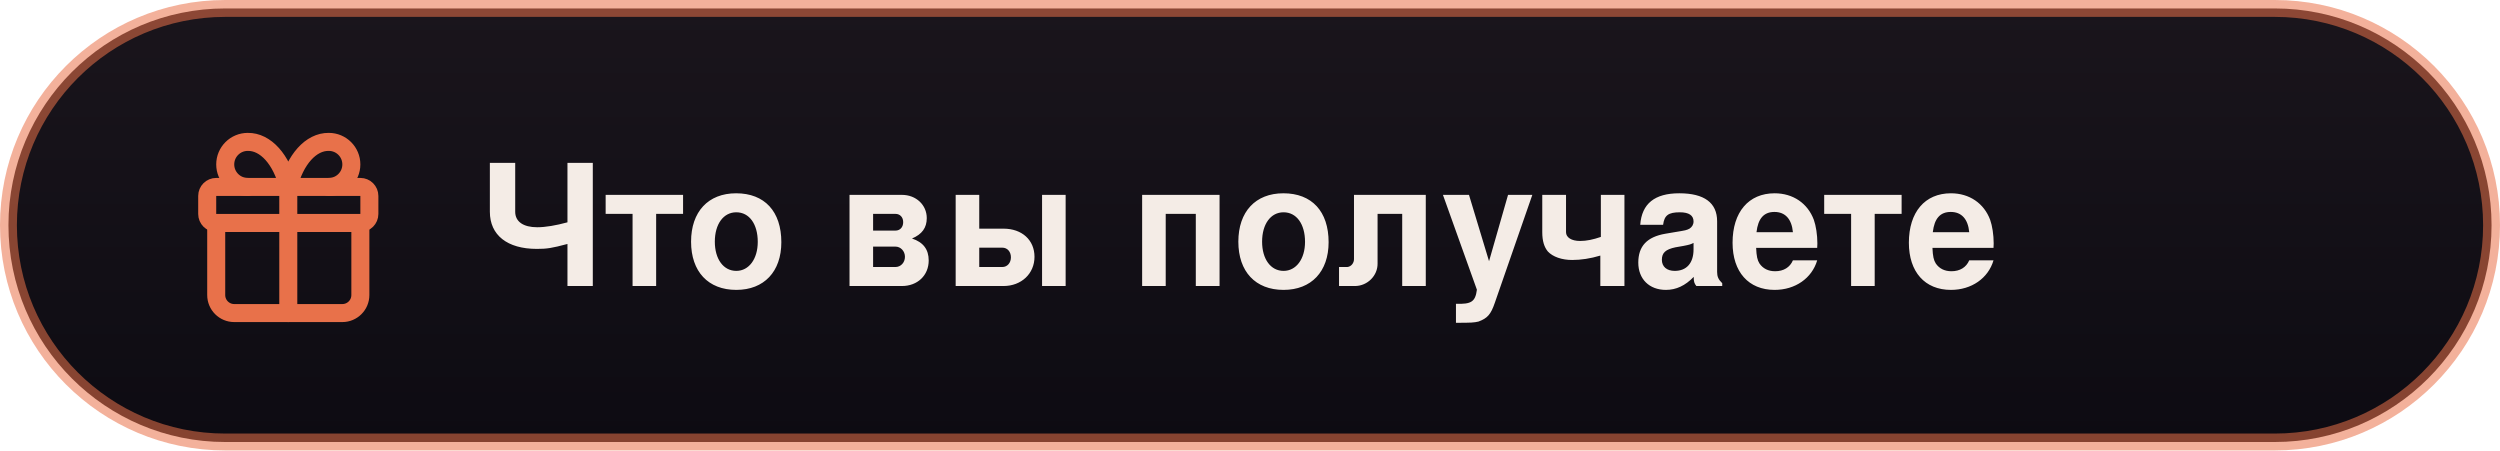
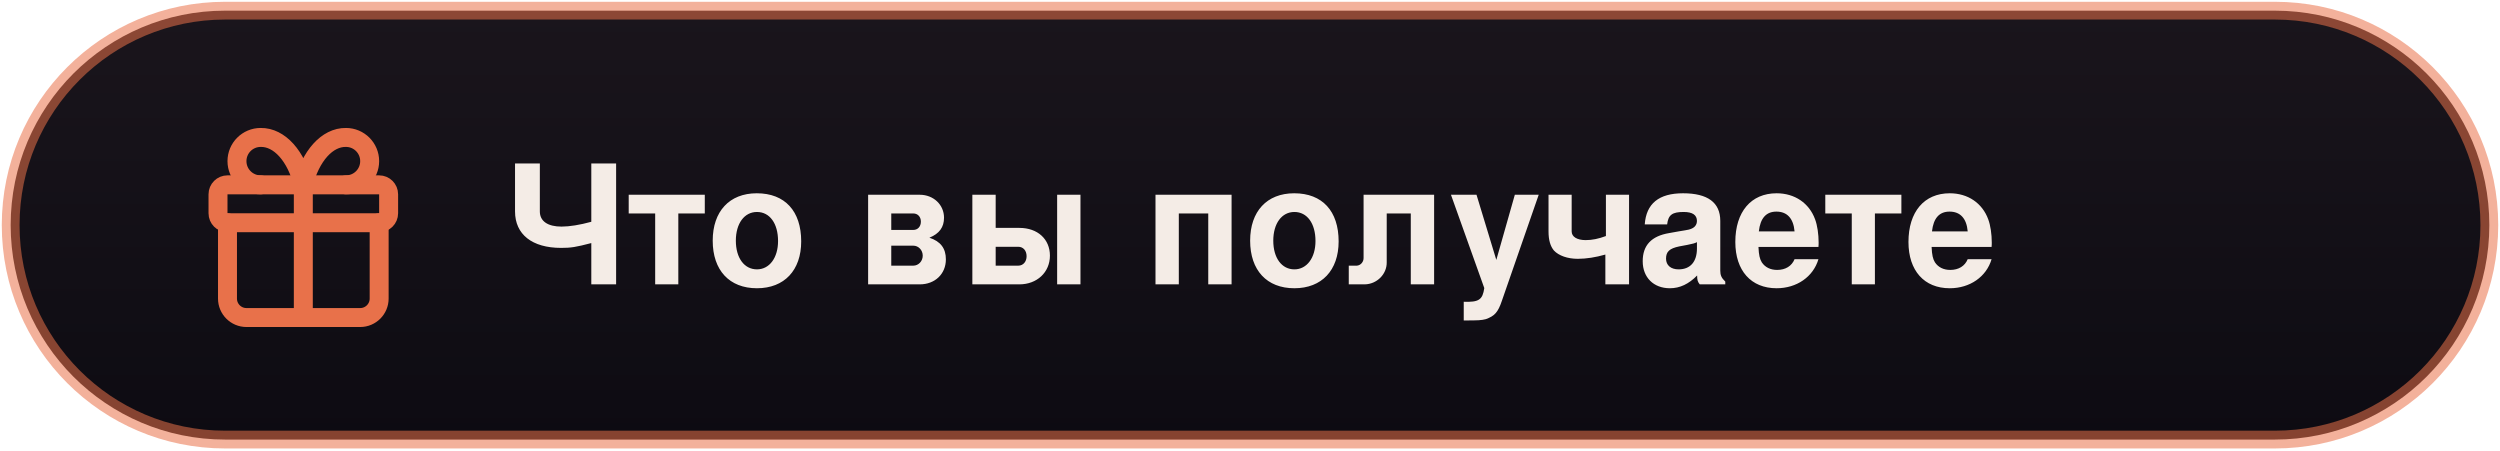
- <svg xmlns="http://www.w3.org/2000/svg" width="222" height="40" viewBox="0 0 222 40" role="img" aria-label="Что вы получаете">
+ <svg xmlns="http://www.w3.org/2000/svg" width="211" height="38" viewBox="0 0 211 38" role="img" aria-label="Что вы получаете">
  <defs>
    <linearGradient id="cta" x1="0" y1="0" x2="1" y2="1">
      <stop offset="0" stop-color="#f08a5c" />
      <stop offset="1" stop-color="#e8714a" />
    </linearGradient>
    <linearGradient id="gh" x1="0" y1="0" x2="0" y2="1">
      <stop offset="0" stop-color="#1a151c" />
      <stop offset="1" stop-color="#0d0b12" />
    </linearGradient>
+     <linearGradient id="lv" x1="0" y1="0" x2="1" y2="1">
+       <stop offset="0" stop-color="#e8714a" stop-opacity="0.3" />
+       <stop offset="1" stop-color="#0d0b12" />
+     </linearGradient>
+     <linearGradient id="lvs" x1="0" y1="0" x2="1" y2="1">
+       <stop offset="0" stop-color="#ff8a4c" />
+       <stop offset="1" stop-color="#86b2f2" />
+     </linearGradient>
  </defs>
-   <rect x="0.75" y="0.75" width="220.5" height="38.5" rx="19.25" fill="url(#gh)" stroke="#e8714a" stroke-opacity="0.55" stroke-width="1.5" />
-   <g transform="translate(16,11) scale(0.8)" fill="none" stroke="#e8714a" stroke-width="2" stroke-linecap="round" stroke-linejoin="round">
+   <rect x="0.9" y="0.9" width="209.2" height="36.2" rx="18.1" fill="url(#gh)" stroke="#e8714a" stroke-opacity="0.55" stroke-width="1.5" />
+   <g transform="translate(16,10) scale(0.8)" fill="none" stroke="#e8714a" stroke-width="2" stroke-linecap="round" stroke-linejoin="round">
    <path d="M12 7v14" />
    <path d="M20 11v8a2 2 0 0 1-2 2H6a2 2 0 0 1-2-2v-8" />
    <path d="M7.5 7a1 1 0 0 1 0-5A4.8 8 0 0 1 12 7a4.8 8 0 0 1 4.5-5 1 1 0 0 1 0 5" />
    <rect x="3" y="7" width="18" height="4" rx="1" />
  </g>
-   <text x="43" y="25.4" font-family="-apple-system, 'Segoe UI', Helvetica, Arial, sans-serif" font-size="15" font-weight="600" fill="#f4ece6">Что вы получаете</text>
+   <text x="43" y="24" font-family="-apple-system, 'Segoe UI', Helvetica, Arial, sans-serif" font-size="14" font-weight="600" fill="#f4ece6">Что вы получаете</text>
</svg>
